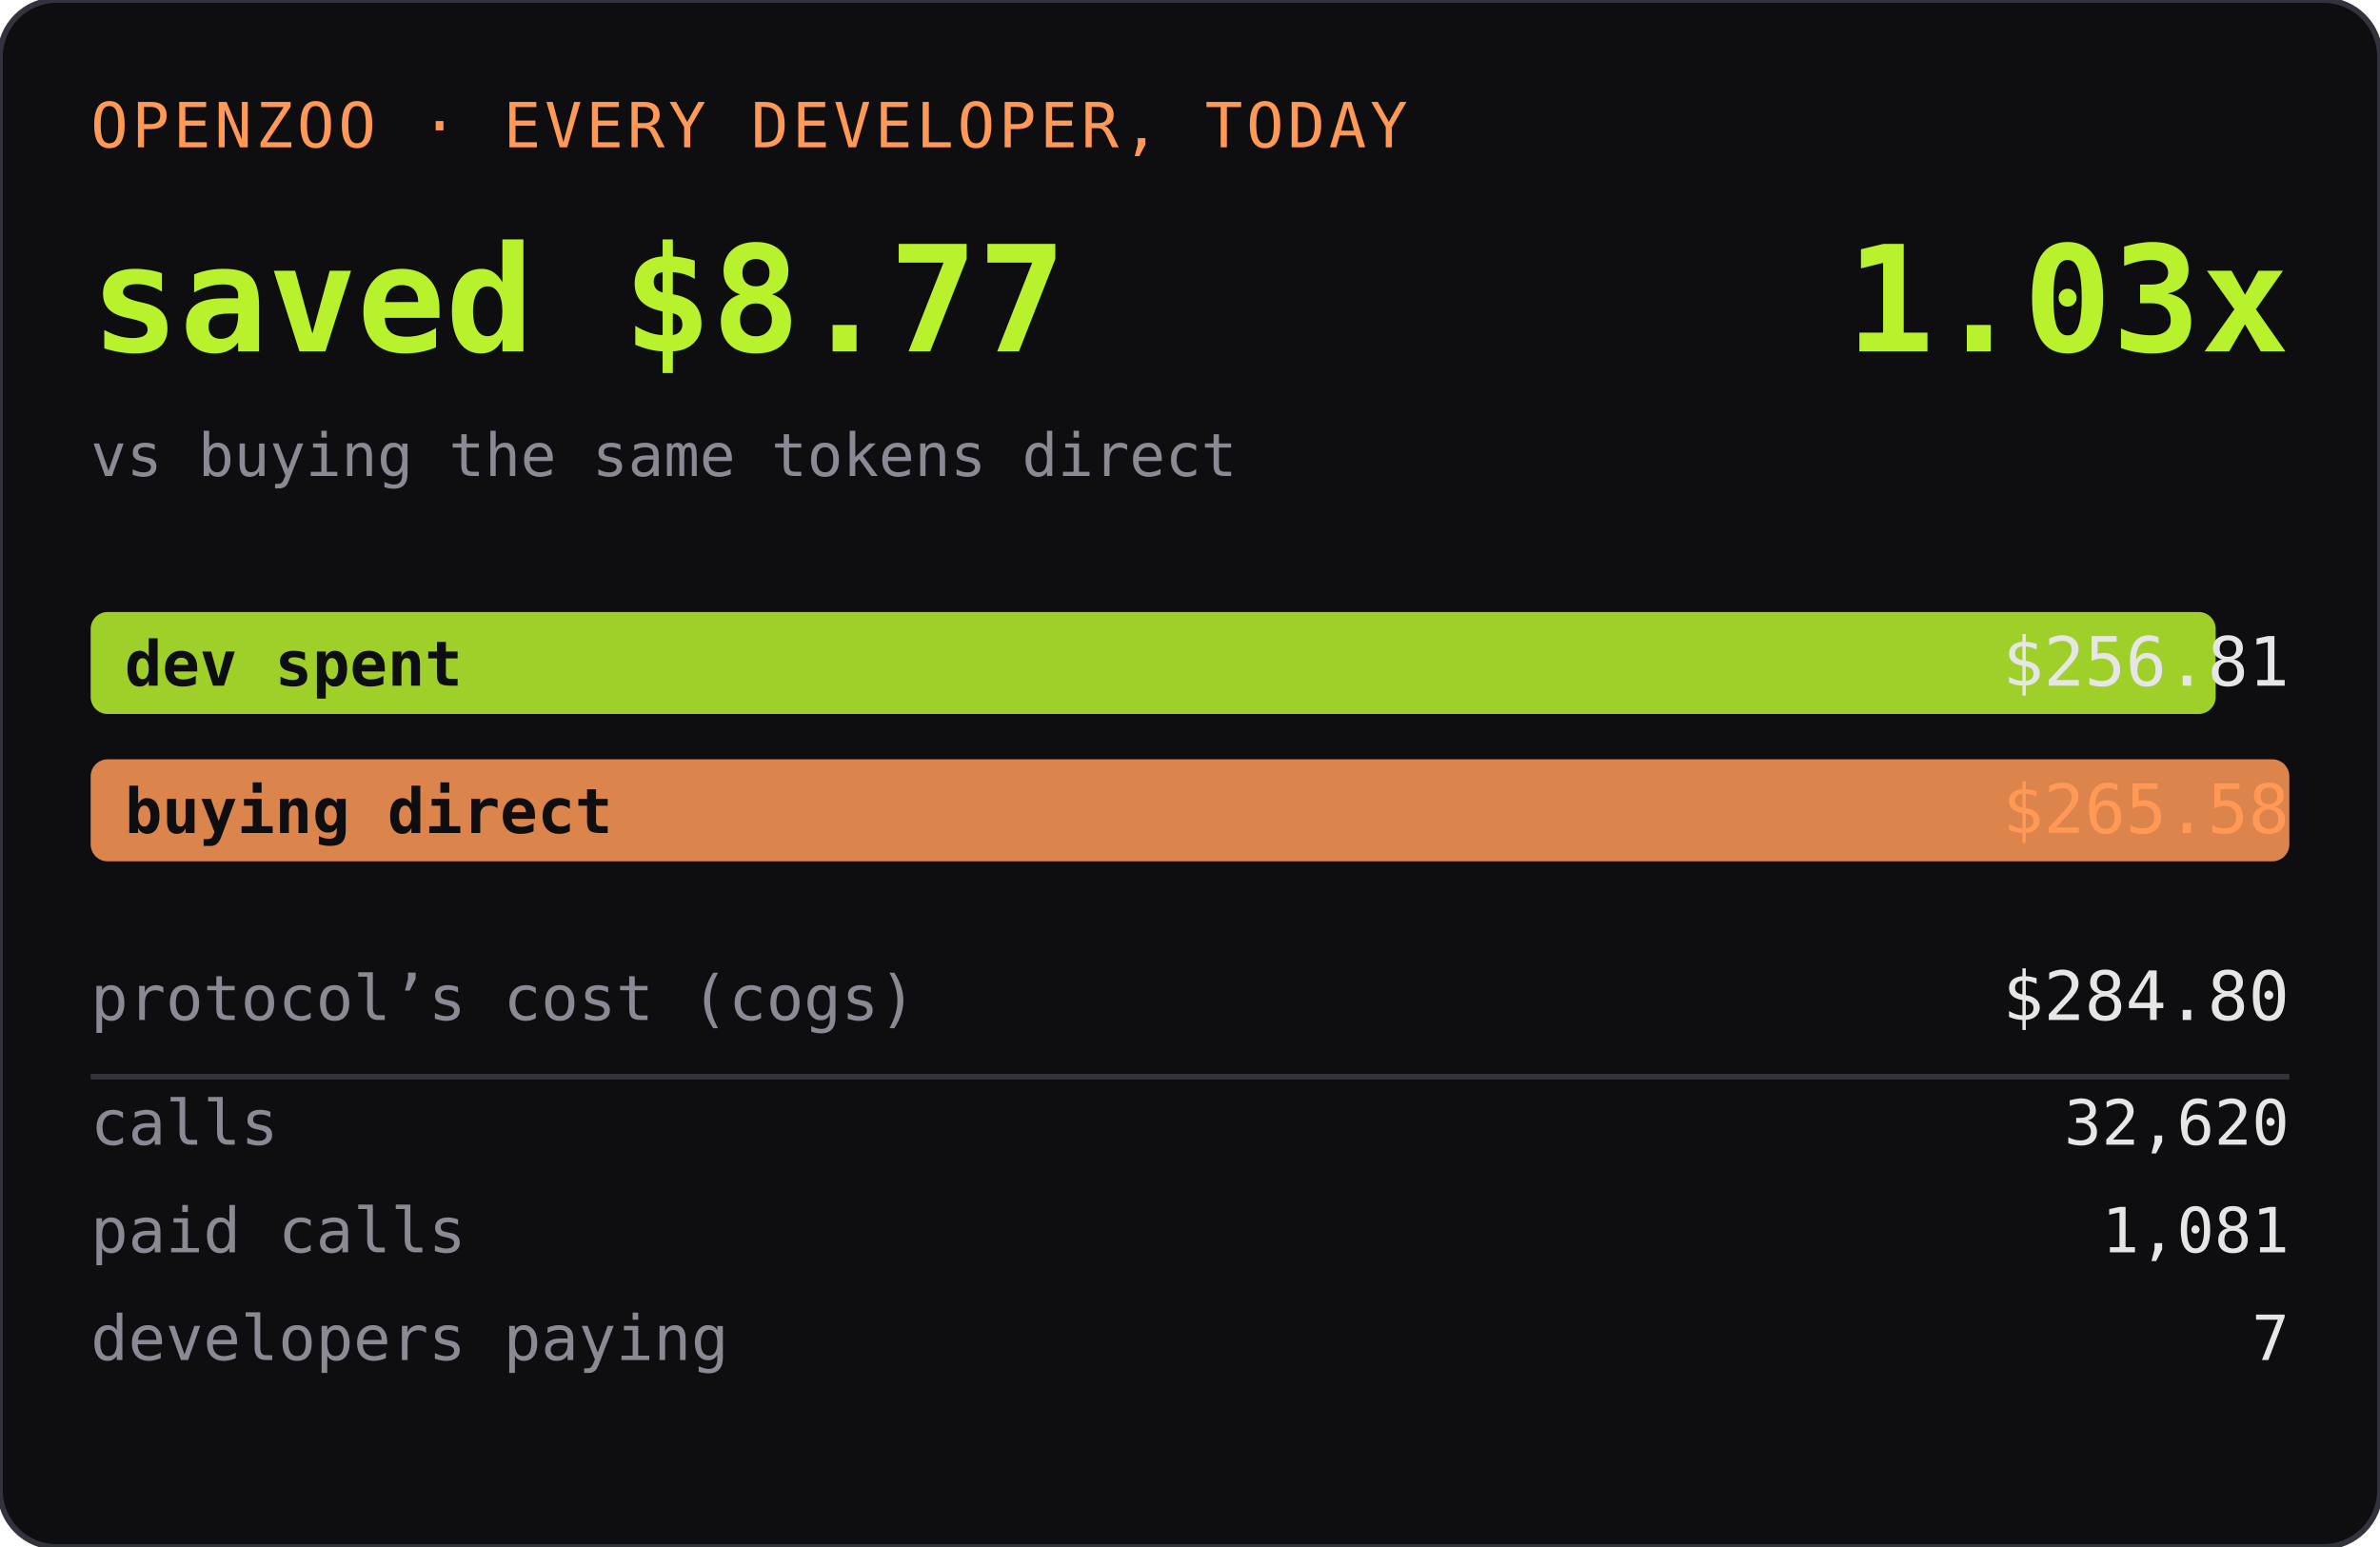
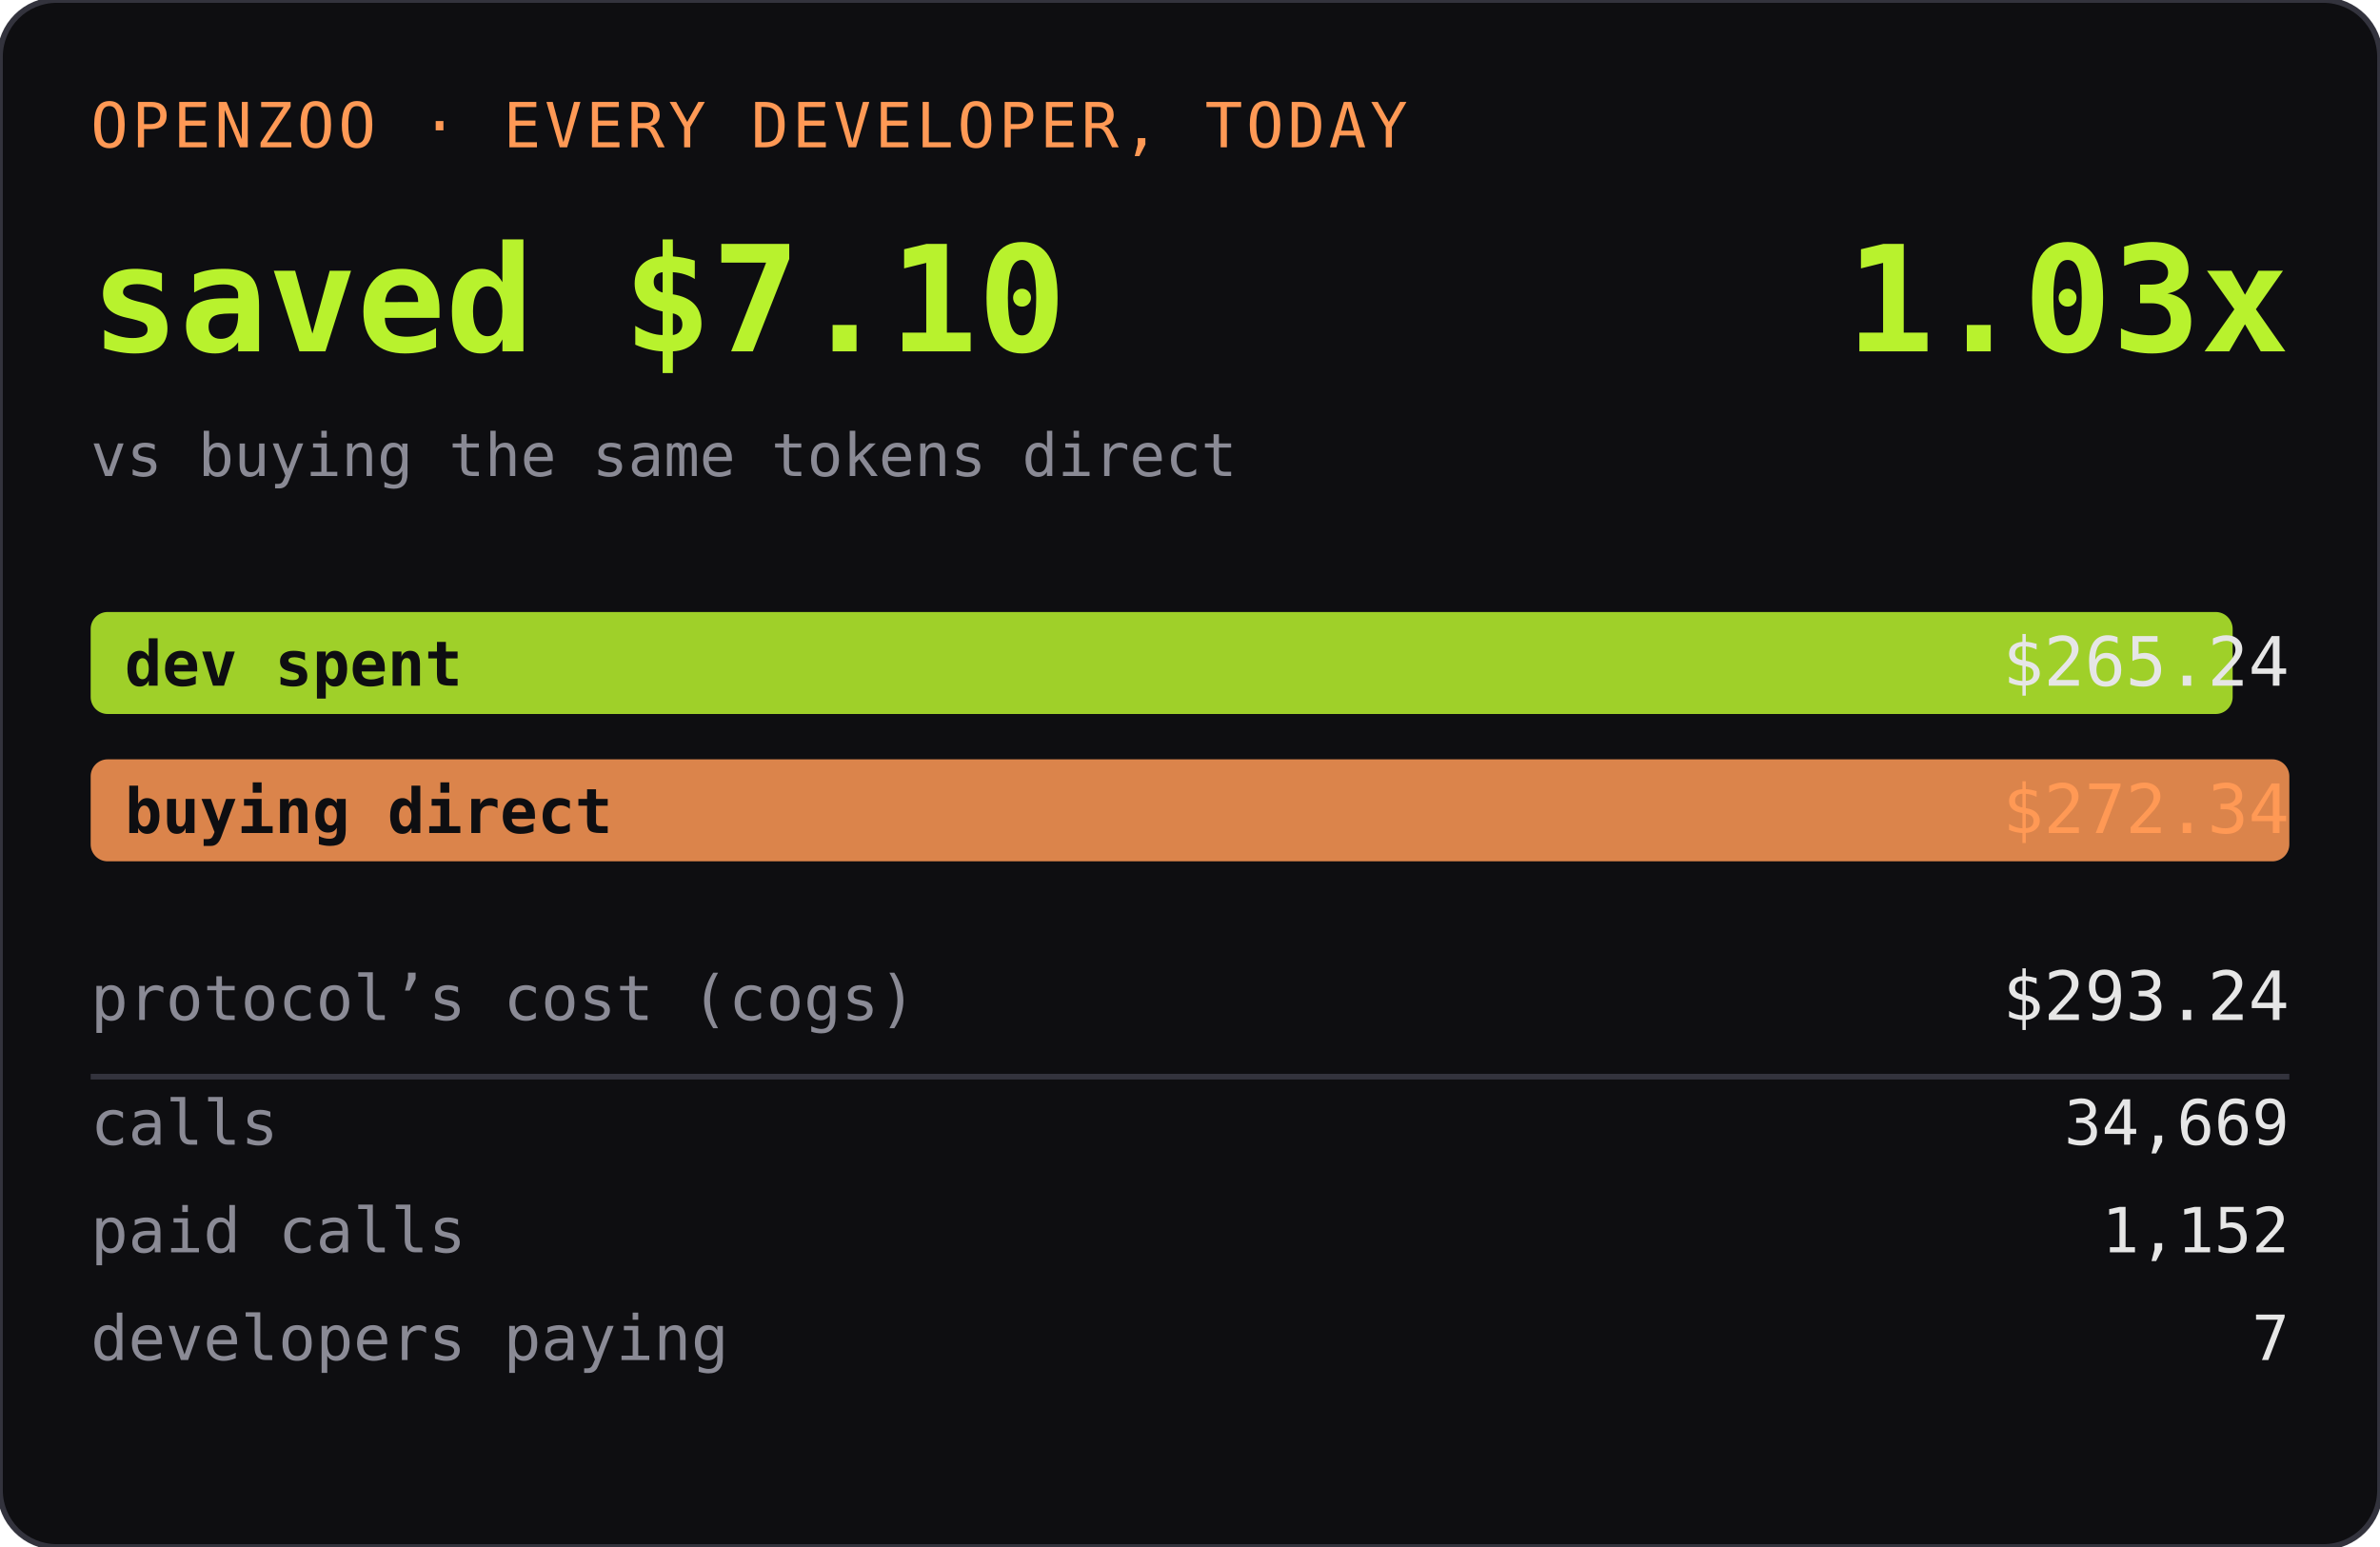
<svg xmlns="http://www.w3.org/2000/svg" width="420" height="273" role="img" aria-label="OPENZOO · EVERY DEVELOPER, TODAY">
  <rect width="420" height="273" rx="10" fill="#0e0e11" />
  <rect width="420" height="273" rx="10" fill="none" stroke="#33333d" />
  <text x="16" y="26" font-family="ui-monospace,SFMono-Regular,Menlo,monospace" font-size="11" fill="#ff9955" letter-spacing="0.06em">OPENZOO · EVERY DEVELOPER, TODAY</text>
-   <text x="16" y="62" font-family="ui-monospace,SFMono-Regular,Menlo,monospace" font-size="26" font-weight="600" fill="#b8f22d">saved $8.77</text>
+   <text x="16" y="62" font-family="ui-monospace,SFMono-Regular,Menlo,monospace" font-size="26" font-weight="600" fill="#b8f22d">saved $7.10</text>
  <text x="404" y="62" text-anchor="end" font-family="ui-monospace,SFMono-Regular,Menlo,monospace" font-size="26" font-weight="600" fill="#b8f22d">1.03x</text>
  <text x="16" y="84" font-family="ui-monospace,SFMono-Regular,Menlo,monospace" font-size="10.5" fill="#8a8a95">vs buying the same tokens direct</text>
-   <rect x="16" y="108" width="375" height="18" rx="3" fill="#b8f22d" opacity="0.85" />
+   <rect x="16" y="108" width="378" height="18" rx="3" fill="#b8f22d" opacity="0.85" />
  <text x="22" y="121" font-family="ui-monospace,SFMono-Regular,Menlo,monospace" font-size="11" fill="#0e0e11" font-weight="600">dev spent</text>
-   <text x="404" y="121" text-anchor="end" font-family="ui-monospace,SFMono-Regular,Menlo,monospace" font-size="12" fill="#e6e6e6">$256.81</text>
+   <text x="404" y="121" text-anchor="end" font-family="ui-monospace,SFMono-Regular,Menlo,monospace" font-size="12" fill="#e6e6e6">$265.24</text>
  <rect x="16" y="134" width="388" height="18" rx="3" fill="#ff9955" opacity="0.85" />
  <text x="22" y="147" font-family="ui-monospace,SFMono-Regular,Menlo,monospace" font-size="11" fill="#0e0e11" font-weight="600">buying direct</text>
-   <text x="404" y="147" text-anchor="end" font-family="ui-monospace,SFMono-Regular,Menlo,monospace" font-size="12" fill="#ff9955">$265.58</text>
+   <text x="404" y="147" text-anchor="end" font-family="ui-monospace,SFMono-Regular,Menlo,monospace" font-size="12" fill="#ff9955">$272.34</text>
  <text x="16" y="180" font-family="ui-monospace,SFMono-Regular,Menlo,monospace" font-size="11" fill="#8a8a95">protocol’s cost (cogs)</text>
-   <text x="404" y="180" text-anchor="end" font-family="ui-monospace,SFMono-Regular,Menlo,monospace" font-size="12" fill="#e6e6e6">$284.80</text>
+   <text x="404" y="180" text-anchor="end" font-family="ui-monospace,SFMono-Regular,Menlo,monospace" font-size="12" fill="#e6e6e6">$293.24</text>
  <line x1="16" y1="190" x2="404" y2="190" stroke="#33333d" />
  <text x="16" y="202" font-family="ui-monospace,SFMono-Regular,Menlo,monospace" font-size="11" fill="#8a8a95">calls</text>
-   <text x="404" y="202" text-anchor="end" font-family="ui-monospace,SFMono-Regular,Menlo,monospace" font-size="11" fill="#e6e6e6">32,620</text>
+   <text x="404" y="202" text-anchor="end" font-family="ui-monospace,SFMono-Regular,Menlo,monospace" font-size="11" fill="#e6e6e6">34,669</text>
  <text x="16" y="221" font-family="ui-monospace,SFMono-Regular,Menlo,monospace" font-size="11" fill="#8a8a95">paid calls</text>
-   <text x="404" y="221" text-anchor="end" font-family="ui-monospace,SFMono-Regular,Menlo,monospace" font-size="11" fill="#e6e6e6">1,081</text>
+   <text x="404" y="221" text-anchor="end" font-family="ui-monospace,SFMono-Regular,Menlo,monospace" font-size="11" fill="#e6e6e6">1,152</text>
  <text x="16" y="240" font-family="ui-monospace,SFMono-Regular,Menlo,monospace" font-size="11" fill="#8a8a95">developers paying</text>
  <text x="404" y="240" text-anchor="end" font-family="ui-monospace,SFMono-Regular,Menlo,monospace" font-size="11" fill="#e6e6e6">7</text>
</svg>
